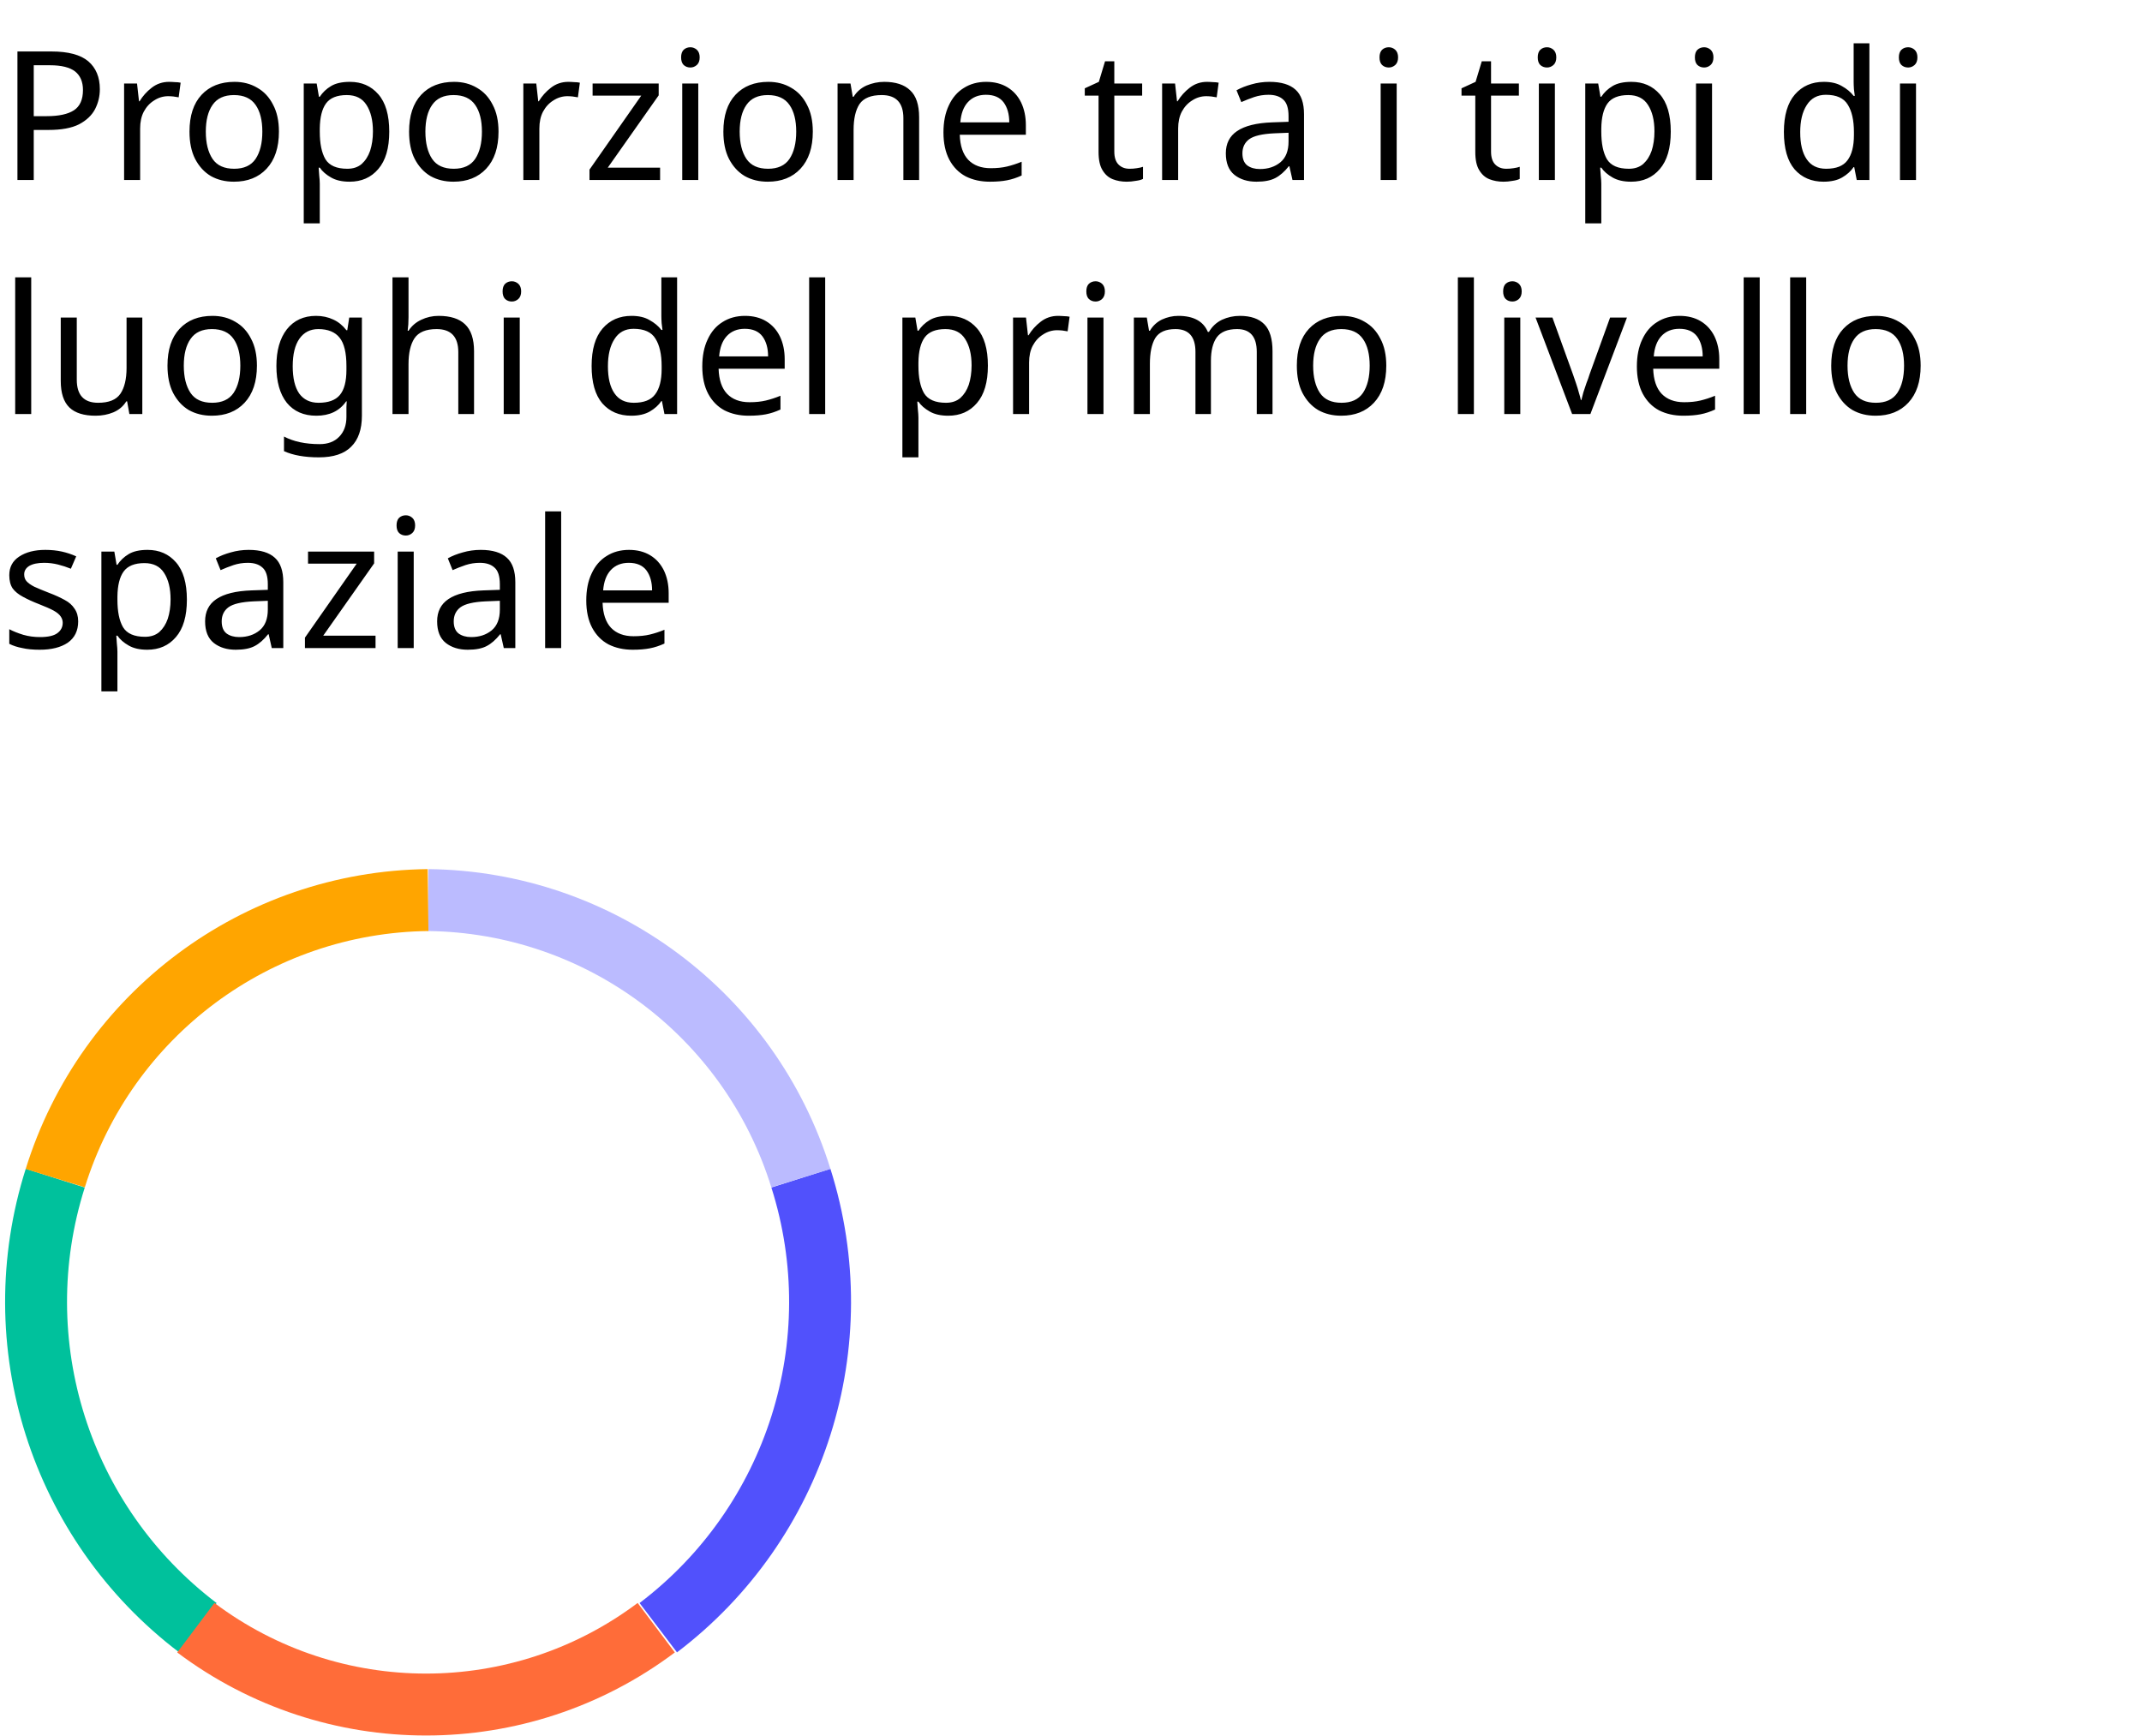
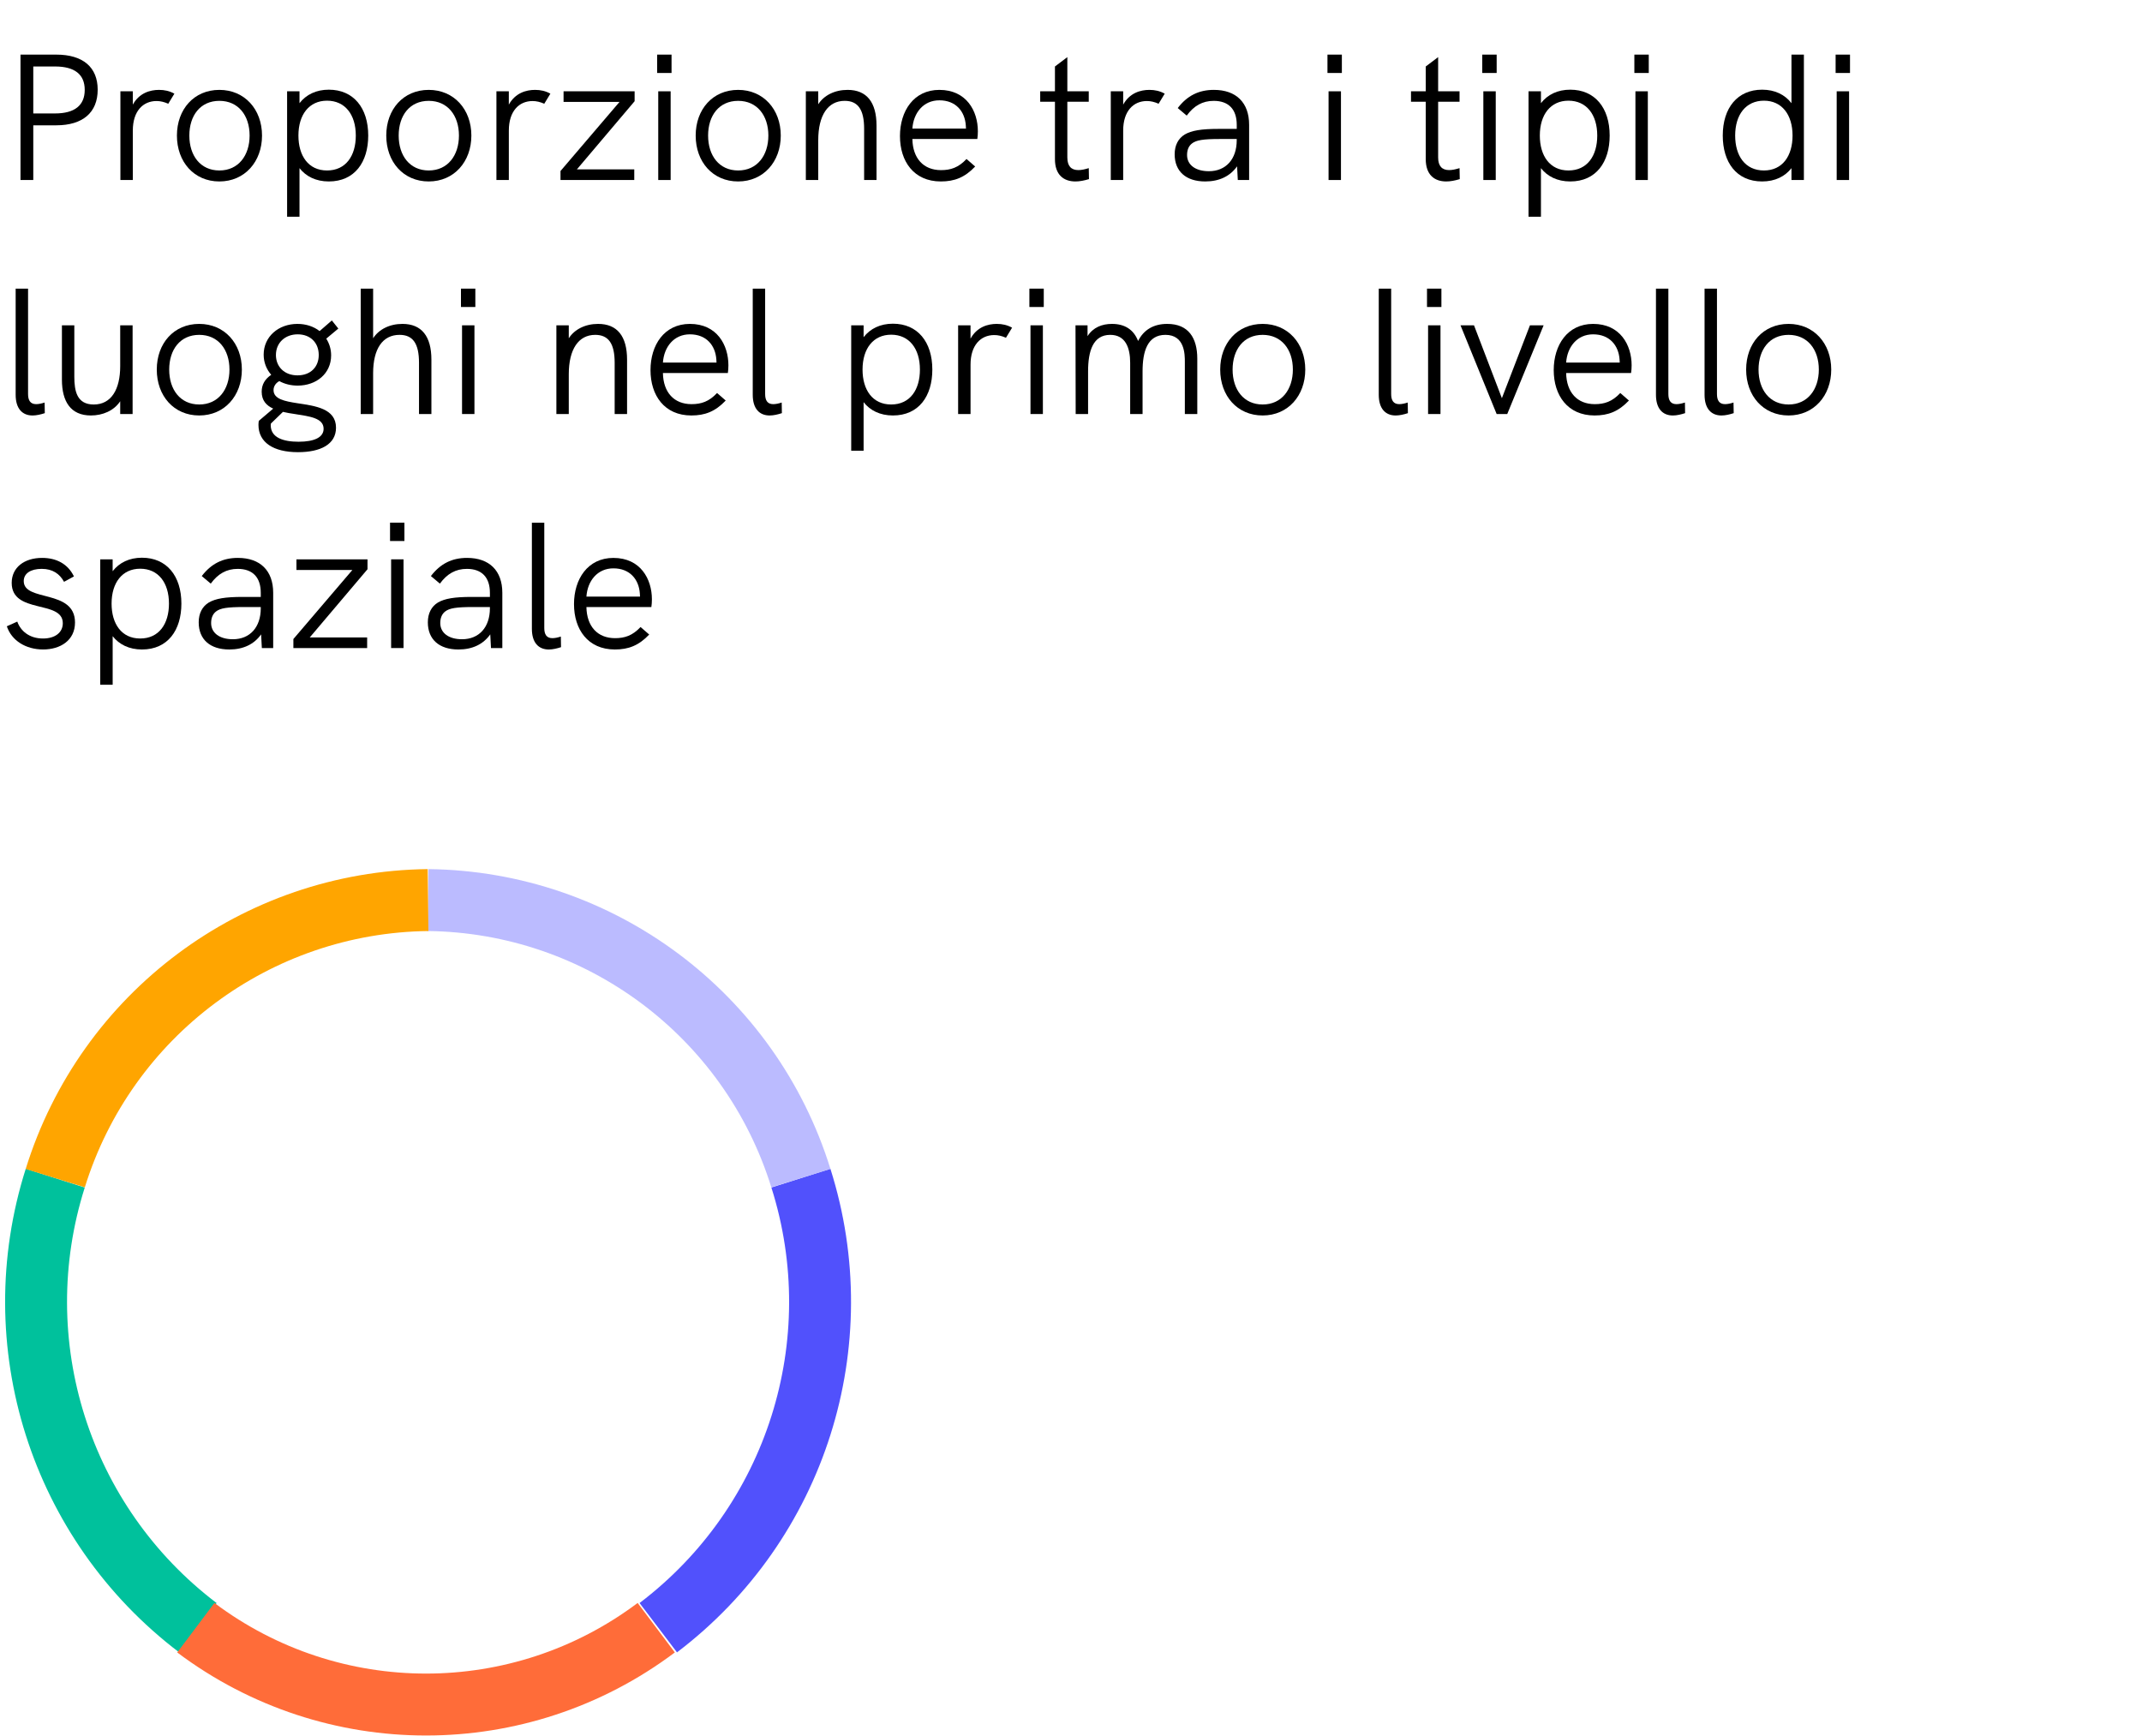
- <svg xmlns="http://www.w3.org/2000/svg" width="119" height="96.409" viewBox="0 0 119 96.409">
-   <g id="Raggruppa_22302" data-name="Raggruppa 22302" transform="translate(-175 -320)">
-     <text id="Proporzione_tra_i_tipi_di_luoghi_del_primo_livello_spaziale" data-name="Proporzione tra i tipi di luoghi del primo livello spaziale" transform="translate(175 320)" font-size="10" font-family="HKGrotesk-Regular, HK Grotesk">
-       <tspan x="0" y="10">Proporzione tra i tipi di </tspan>
-       <tspan x="0" y="23">luoghi del primo livello </tspan>
-       <tspan x="0" y="36">spaziale</tspan>
-     </text>
-     <g id="Raggruppa_4036" data-name="Raggruppa 4036" transform="translate(163.199 400.058)">
-       <g id="Group_285" data-name="Group 285">
-         <g id="Group_256" data-name="Group 256" transform="translate(12 -32)">
-           <path id="Path_97" data-name="Path 97" d="M36.372,42.363A22.718,22.718,0,0,0,44.295,17.39" fill="none" stroke="#5151fc" stroke-miterlimit="10" stroke-width="3.44" />
-           <path id="Path_100" data-name="Path 100" d="M2.871,17.39a22.718,22.718,0,0,0,7.923,24.973" fill="none" stroke="#00c19c" stroke-miterlimit="10" stroke-width="3.44" />
-           <path id="Path_101" data-name="Path 101" d="M10.681,42.363a21.291,21.291,0,0,0,25.578,0" fill="none" stroke="#ff6c39" stroke-miterlimit="10" stroke-width="3.44" />
-           <path id="Path_102" data-name="Path 102" d="M44.295,17.39A21.949,21.949,0,0,0,23.583,1.942" fill="none" stroke="#bbf" stroke-miterlimit="10" stroke-width="3.44" />
-           <path id="Path_103" data-name="Path 103" d="M23.583,1.942A21.949,21.949,0,0,0,2.871,17.39" fill="none" stroke="orange" stroke-miterlimit="10" stroke-width="3.44" />
-         </g>
-       </g>
+ <svg xmlns="http://www.w3.org/2000/svg" version="1.1" id="Livello_1" x="0px" y="0px" viewBox="0 0 119 96.409" enable-background="new 0 0 119 96.409" xml:space="preserve">
+   <g enable-background="new    ">
+     <path d="M1.139,3.034h1.989c1.479,0,2.299,0.699,2.299,1.948c0,1.27-0.83,1.979-2.299,1.979h-1.279V10   H1.139V3.034z M3.058,6.302c1.09,0,1.649-0.449,1.649-1.309c0-0.86-0.56-1.3-1.649-1.3H1.849   v2.608H3.058z" />
+     <path d="M9.688,5.203L9.348,5.763C9.118,5.662,8.908,5.612,8.698,5.612c-0.76,0-1.319,0.569-1.319,1.64   V10H6.689V5.072h0.689V5.812c0.36-0.649,0.959-0.819,1.459-0.819   C9.138,4.993,9.418,5.053,9.688,5.203z" />
+     <path d="M9.829,7.531c0-1.459,0.95-2.538,2.359-2.538c1.399,0,2.369,1.079,2.369,2.538   c0,1.449-0.959,2.549-2.369,2.549S9.829,8.99,9.829,7.531z M13.867,7.531   c0-1.119-0.63-1.929-1.679-1.929c-1.06,0-1.669,0.819-1.669,1.929c0,1.119,0.62,1.939,1.669,1.939   C13.248,9.471,13.867,8.631,13.867,7.531z" />
+     <path d="M20.457,7.531c0,1.47-0.75,2.549-2.189,2.549c-0.719,0-1.269-0.28-1.629-0.739v2.698   h-0.689v-6.967h0.689v0.66c0.37-0.479,0.93-0.75,1.629-0.75C19.637,4.982,20.457,5.992,20.457,7.531   z M19.767,7.531c0-1.169-0.6-1.938-1.599-1.938c-0.99,0-1.589,0.77-1.589,1.938   c0,1.119,0.55,1.939,1.589,1.939C19.217,9.471,19.767,8.65,19.767,7.531z" />
+     <path d="M21.459,7.531c0-1.459,0.95-2.538,2.359-2.538c1.399,0,2.369,1.079,2.369,2.538   c0,1.449-0.959,2.549-2.369,2.549S21.459,8.99,21.459,7.531z M25.497,7.531   c0-1.119-0.63-1.929-1.679-1.929c-1.06,0-1.669,0.819-1.669,1.929c0,1.119,0.62,1.939,1.669,1.939   C24.877,9.471,25.497,8.631,25.497,7.531z" />
+     <path d="M30.577,5.203L30.237,5.763c-0.229-0.101-0.439-0.15-0.649-0.15   c-0.76,0-1.319,0.569-1.319,1.64V10H27.579V5.072h0.689V5.812c0.36-0.649,0.959-0.819,1.459-0.819   C30.027,4.993,30.308,5.053,30.577,5.203z" />
+     <path d="M35.257,5.622l-3.208,3.788h3.188V10h-4.098V9.5l3.278-3.838h-3.108V5.072h3.948V5.622z" />
+     <path d="M36.509,3.034h0.799v1.02h-0.799V3.034z M36.569,5.072h0.689V10h-0.689V5.072z" />
+     <path d="M38.649,7.531c0-1.459,0.949-2.538,2.358-2.538c1.399,0,2.369,1.079,2.369,2.538   c0,1.449-0.959,2.549-2.369,2.549S38.649,8.99,38.649,7.531z M42.687,7.531   c0-1.119-0.63-1.929-1.679-1.929c-1.06,0-1.669,0.819-1.669,1.929c0,1.119,0.62,1.939,1.669,1.939   C42.067,9.471,42.687,8.631,42.687,7.531z" />
+     <path d="M48.696,6.981V10h-0.689V7.151c0-1.06-0.34-1.549-1.08-1.549   c-0.93,0-1.469,0.8-1.469,2.188V10h-0.689V5.072h0.689v0.72c0.32-0.499,0.919-0.799,1.629-0.799   C48.146,4.993,48.696,5.673,48.696,6.981z" />
+     <path d="M54.296,7.722h-3.608c0.02,1.079,0.62,1.729,1.589,1.729c0.54,0,0.969-0.14,1.419-0.619   L54.176,9.25c-0.58,0.61-1.149,0.83-1.909,0.83c-1.499,0-2.269-1.119-2.269-2.519   c0-1.39,0.76-2.568,2.189-2.568c1.509,0,2.139,1.179,2.139,2.298   C54.326,7.432,54.316,7.602,54.296,7.722z M50.688,7.142h2.979c0-0.021-0.01-0.07-0.01-0.16   c-0.05-0.8-0.56-1.409-1.469-1.409C51.298,5.572,50.748,6.272,50.688,7.142z" />
+     <path d="M60.498,9.95c-0.26,0.08-0.521,0.13-0.75,0.13c-0.66,0-1.14-0.37-1.14-1.239V5.652   h-0.819V5.072h0.819V3.693l0.689-0.52v1.898h1.189v0.58h-1.189v3.099   c0,0.479,0.22,0.699,0.61,0.699c0.17,0,0.36-0.04,0.58-0.109L60.498,9.95z" />
+     <path d="M64.707,5.203L64.367,5.763C64.137,5.662,63.928,5.612,63.717,5.612   c-0.76,0-1.318,0.569-1.318,1.64V10h-0.689V5.072h0.689V5.812c0.359-0.649,0.959-0.819,1.459-0.819   C64.157,4.993,64.438,5.053,64.707,5.203z" />
+     <path d="M69.396,6.932V10H68.767l-0.04-0.76c-0.39,0.55-0.989,0.84-1.77,0.84   c-1.068,0-1.698-0.56-1.698-1.51c0-0.499,0.2-0.879,0.56-1.099   c0.38-0.22,0.91-0.311,1.879-0.311h1.01V6.932c0-0.859-0.45-1.329-1.279-1.329   c-0.62,0-1.1,0.27-1.5,0.819l-0.499-0.42c0.529-0.689,1.169-1.009,2.009-1.009   C68.677,4.993,69.396,5.702,69.396,6.932z M68.707,7.791V7.722h-0.949   c-0.91,0-1.3,0.06-1.539,0.249c-0.181,0.141-0.271,0.36-0.271,0.64   c0,0.55,0.47,0.9,1.21,0.9C68.107,9.511,68.707,8.841,68.707,7.791z" />
+     <path d="M73.748,3.034h0.8v1.02h-0.8V3.034z M73.809,5.072h0.689V10h-0.689V5.072z" />
+     <path d="M81.098,9.95c-0.26,0.08-0.521,0.13-0.75,0.13c-0.66,0-1.14-0.37-1.14-1.239V5.652   h-0.819V5.072h0.819V3.693l0.689-0.52v1.898h1.189v0.58h-1.189v3.099   c0,0.479,0.22,0.699,0.61,0.699c0.17,0,0.359-0.04,0.579-0.109L81.098,9.95z" />
+     <path d="M82.348,3.034h0.8v1.02h-0.8V3.034z M82.408,5.072h0.689V10H82.408V5.072z" />
+     <path d="M89.426,7.531c0,1.47-0.75,2.549-2.189,2.549c-0.719,0-1.27-0.28-1.629-0.739v2.698h-0.689   v-6.967h0.689v0.66c0.369-0.479,0.93-0.75,1.629-0.75C88.605,4.982,89.426,5.992,89.426,7.531z    M88.736,7.531c0-1.169-0.6-1.938-1.6-1.938c-0.99,0-1.59,0.77-1.59,1.938   c0,1.119,0.551,1.939,1.59,1.939C88.186,9.471,88.736,8.65,88.736,7.531z" />
+     <path d="M90.798,3.034h0.8v1.02h-0.8V3.034z M90.857,5.072h0.689V10h-0.689V5.072z" />
+     <path d="M100.216,3.034V10h-0.69V9.341c-0.359,0.459-0.908,0.739-1.629,0.739   c-1.438,0-2.188-1.079-2.188-2.549c0-1.539,0.819-2.549,2.188-2.549c0.7,0,1.26,0.271,1.629,0.75   V3.034H100.216z M99.586,7.531c0-1.169-0.6-1.938-1.589-1.938c-0.999,0-1.599,0.77-1.599,1.938   c0,1.119,0.549,1.939,1.599,1.939C99.036,9.471,99.586,8.65,99.586,7.531z" />
+     <path d="M101.979,3.034h0.799v1.02h-0.799V3.034z M102.038,5.072h0.689V10h-0.689V5.072z" />
+   </g>
+   <g enable-background="new    ">
+     <path d="M0.87,21.931v-5.896h0.689v5.856c0,0.34,0.12,0.56,0.45,0.56   c0.15,0,0.32-0.04,0.47-0.09l0.01,0.59c-0.21,0.069-0.46,0.13-0.68,0.13   C1.239,23.08,0.87,22.7,0.87,21.931z" />
+     <path d="M7.367,18.072V23H6.678v-0.71c-0.35,0.53-0.979,0.79-1.629,0.79   c-1.12,0-1.609-0.77-1.609-1.989v-3.019h0.689v2.849c0,0.8,0.14,1.55,1.08,1.55   c0.979,0,1.469-0.85,1.469-2.129v-2.27H7.367z" />
+     <path d="M8.71,20.531c0-1.459,0.949-2.538,2.358-2.538c1.399,0,2.369,1.079,2.369,2.538   c0,1.449-0.959,2.549-2.369,2.549S8.71,21.99,8.71,20.531z M12.748,20.531   c0-1.119-0.63-1.929-1.679-1.929c-1.06,0-1.669,0.819-1.669,1.929c0,1.119,0.62,1.939,1.669,1.939   C12.128,22.471,12.748,21.631,12.748,20.531z" />
+     <path d="M18.667,23.76c0,0.93-0.87,1.359-2.109,1.359c-1.369,0-2.199-0.54-2.199-1.52   c0-0.1,0.01-0.16,0.02-0.22l0.799-0.68c-0.38-0.17-0.64-0.45-0.64-0.939   c0-0.399,0.18-0.699,0.53-0.939c-0.26-0.3-0.42-0.68-0.42-1.119c0-1,0.82-1.709,1.879-1.709   c0.48,0,0.91,0.149,1.229,0.399l0.68-0.59l0.36,0.45l-0.67,0.56   c0.17,0.27,0.27,0.579,0.27,0.93c0,1.009-0.819,1.679-1.859,1.679   c-0.38,0-0.729-0.09-1.02-0.25c-0.2,0.11-0.32,0.29-0.32,0.5c0,0.5,0.62,0.619,1.329,0.729   C17.508,22.55,18.667,22.69,18.667,23.76z M17.978,23.819c0-0.6-0.779-0.689-1.599-0.819   c-0.22-0.03-0.45-0.07-0.66-0.12l-0.669,0.649c-0.01,0.051-0.01,0.07-0.01,0.091   c0,0.699,0.71,0.919,1.549,0.919C17.458,24.539,17.978,24.299,17.978,23.819z M15.329,19.722   c0,0.64,0.46,1.13,1.199,1.13c0.74,0,1.18-0.48,1.18-1.13c0-0.68-0.46-1.149-1.169-1.149   C15.839,18.572,15.329,19.042,15.329,19.722z" />
+     <path d="M23.967,19.981V23h-0.689v-2.849c0-1.069-0.34-1.549-1.08-1.549   c-0.939,0-1.469,0.77-1.469,2.129V23h-0.689v-6.966H20.729v2.758   c0.32-0.499,0.919-0.799,1.629-0.799C23.417,17.993,23.967,18.673,23.967,19.981z" />
+     <path d="M25.609,16.034h0.799v1.02h-0.799V16.034z M25.669,18.072h0.689V23h-0.689V18.072z" />
+     <path d="M34.837,19.981V23h-0.689v-2.849c0-1.06-0.34-1.549-1.08-1.549   c-0.93,0-1.469,0.8-1.469,2.188V23h-0.689v-4.928h0.689v0.72   c0.32-0.499,0.919-0.799,1.629-0.799C34.287,17.993,34.837,18.673,34.837,19.981z" />
+     <path d="M40.437,20.722h-3.608c0.02,1.079,0.62,1.729,1.589,1.729c0.54,0,0.969-0.14,1.419-0.619   L40.317,22.25c-0.58,0.61-1.149,0.83-1.909,0.83c-1.499,0-2.269-1.119-2.269-2.519   c0-1.39,0.76-2.568,2.189-2.568c1.509,0,2.139,1.179,2.139,2.298   C40.467,20.432,40.457,20.602,40.437,20.722z M36.829,20.142h2.979c0-0.021-0.01-0.07-0.01-0.16   c-0.05-0.8-0.56-1.409-1.469-1.409C37.438,18.572,36.889,19.272,36.829,20.142z" />
+     <path d="M41.819,21.931v-5.896h0.689v5.856c0,0.34,0.12,0.56,0.45,0.56   c0.15,0,0.32-0.04,0.47-0.09l0.01,0.59c-0.21,0.069-0.46,0.13-0.68,0.13   C42.188,23.08,41.819,22.7,41.819,21.931z" />
+     <path d="M51.796,20.531c0,1.47-0.75,2.549-2.189,2.549c-0.719,0-1.269-0.28-1.629-0.739v2.698   h-0.689v-6.967h0.689v0.66c0.37-0.479,0.93-0.75,1.629-0.75   C50.977,17.982,51.796,18.992,51.796,20.531z M51.107,20.531c0-1.169-0.6-1.938-1.599-1.938   c-0.99,0-1.589,0.77-1.589,1.938c0,1.119,0.55,1.939,1.589,1.939   C50.557,22.471,51.107,21.65,51.107,20.531z" />
+     <path d="M56.227,18.203l-0.34,0.56c-0.229-0.101-0.439-0.15-0.649-0.15   c-0.76,0-1.319,0.569-1.319,1.64V23H53.229v-4.928h0.689v0.74c0.36-0.649,0.959-0.819,1.459-0.819   C55.678,17.993,55.958,18.053,56.227,18.203z" />
+     <path d="M57.188,16.034h0.799v1.02h-0.799V16.034z M57.249,18.072h0.689V23h-0.689V18.072z" />
+     <path d="M66.516,19.922V23H65.825v-2.889c0-0.42,0-1.509-1.079-1.509c-1,0-1.27,0.919-1.27,2.028V23   h-0.689v-2.849c0-0.819-0.25-1.549-1.109-1.549c-0.959,0-1.229,0.909-1.229,2.028V23h-0.689   l-0.01-4.928h0.669v0.601c0.311-0.49,0.811-0.68,1.359-0.68c0.689,0,1.199,0.3,1.449,0.949   c0.32-0.63,0.869-0.949,1.619-0.949C66.025,17.993,66.516,18.772,66.516,19.922z" />
+     <path d="M67.789,20.531c0-1.459,0.949-2.538,2.358-2.538c1.399,0,2.368,1.079,2.368,2.538   c0,1.449-0.959,2.549-2.368,2.549S67.789,21.99,67.789,20.531z M71.826,20.531   c0-1.119-0.629-1.929-1.679-1.929c-1.06,0-1.669,0.819-1.669,1.929   c0,1.119,0.619,1.939,1.669,1.939C71.207,22.471,71.826,21.631,71.826,20.531z" />
+     <path d="M76.598,21.931v-5.896h0.689v5.856c0,0.34,0.121,0.56,0.45,0.56   c0.149,0,0.319-0.04,0.47-0.09l0.01,0.59c-0.209,0.069-0.459,0.13-0.68,0.13   C76.968,23.08,76.598,22.7,76.598,21.931z" />
+     <path d="M79.278,16.034h0.8v1.02h-0.8V16.034z M79.338,18.072h0.689V23h-0.689V18.072z" />
+     <path d="M81.139,18.072h0.75l1.549,4.048l1.559-4.048h0.76L83.736,23h-0.589L81.139,18.072z" />
+     <path d="M90.615,20.722h-3.607c0.02,1.079,0.619,1.729,1.59,1.729c0.539,0,0.969-0.14,1.418-0.619   L90.496,22.25c-0.58,0.61-1.149,0.83-1.909,0.83c-1.499,0-2.269-1.119-2.269-2.519   c0-1.39,0.76-2.568,2.189-2.568c1.508,0,2.139,1.179,2.139,2.298   C90.646,20.432,90.636,20.602,90.615,20.722z M87.008,20.142h2.979c0-0.021-0.01-0.07-0.01-0.16   c-0.051-0.8-0.561-1.409-1.469-1.409C87.617,18.572,87.068,19.272,87.008,20.142z" />
+     <path d="M91.998,21.931v-5.896h0.689v5.856c0,0.34,0.12,0.56,0.449,0.56   c0.15,0,0.32-0.04,0.471-0.09l0.01,0.59c-0.21,0.069-0.46,0.13-0.68,0.13   C92.367,23.08,91.998,22.7,91.998,21.931z" />
+     <path d="M94.698,21.931v-5.896h0.689v5.856c0,0.34,0.12,0.56,0.45,0.56   c0.149,0,0.319-0.04,0.469-0.09l0.011,0.59c-0.21,0.069-0.46,0.13-0.68,0.13   C95.068,23.08,94.698,22.7,94.698,21.931z" />
+     <path d="M97.008,20.531c0-1.459,0.949-2.538,2.359-2.538c1.398,0,2.368,1.079,2.368,2.538   c0,1.449-0.96,2.549-2.368,2.549C97.957,23.08,97.008,21.99,97.008,20.531z M101.046,20.531   c0-1.119-0.63-1.929-1.679-1.929c-1.061,0-1.67,0.819-1.67,1.929   c0,1.119,0.62,1.939,1.67,1.939C100.426,22.471,101.046,21.631,101.046,20.531z" />
+   </g>
+   <g enable-background="new    ">
+     <path d="M0.38,34.791l0.58-0.26c0.18,0.51,0.66,0.939,1.429,0.939   c0.669,0,1.1-0.33,1.1-0.85c0-1.31-2.839-0.49-2.839-2.239c0-0.859,0.7-1.389,1.689-1.389   c0.79,0,1.429,0.329,1.769,1.029l-0.55,0.3c-0.24-0.44-0.63-0.72-1.239-0.72   c-0.61,0-1,0.25-1,0.68c0,1.169,2.848,0.43,2.848,2.299c0,0.999-0.819,1.499-1.769,1.499   C1.429,36.08,0.64,35.58,0.38,34.791z" />
+     <path d="M10.077,33.531c0,1.47-0.75,2.549-2.189,2.549c-0.719,0-1.269-0.28-1.629-0.739v2.698   H5.569v-6.967h0.689v0.66c0.37-0.479,0.93-0.75,1.629-0.75   C9.257,30.982,10.077,31.992,10.077,33.531z M9.387,33.531c0-1.169-0.6-1.938-1.599-1.938   c-0.99,0-1.589,0.77-1.589,1.938c0,1.119,0.55,1.939,1.589,1.939   C8.837,35.471,9.387,34.65,9.387,33.531z" />
+     <path d="M15.177,32.932V36h-0.63l-0.04-0.76c-0.39,0.55-0.989,0.84-1.769,0.84   c-1.069,0-1.699-0.56-1.699-1.51c0-0.499,0.2-0.879,0.56-1.099   c0.38-0.22,0.91-0.311,1.879-0.311h1.009v-0.229c0-0.859-0.45-1.329-1.279-1.329   c-0.62,0-1.099,0.27-1.499,0.819l-0.5-0.42c0.529-0.689,1.169-1.009,2.009-1.009   C14.458,30.993,15.177,31.702,15.177,32.932z M14.487,33.791v-0.069h-0.949   c-0.91,0-1.299,0.06-1.539,0.249c-0.18,0.141-0.27,0.36-0.27,0.64   c0,0.55,0.47,0.9,1.209,0.9C13.888,35.511,14.487,34.841,14.487,33.791z" />
+     <path d="M20.417,31.622l-3.208,3.788h3.188V36h-4.098v-0.5l3.278-3.838h-3.108v-0.59h3.948V31.622z" />
+     <path d="M21.669,29.034h0.799v1.02h-0.799V29.034z M21.729,31.072h0.689V36h-0.689V31.072z" />
+     <path d="M27.907,32.932V36h-0.63l-0.04-0.76c-0.39,0.55-0.989,0.84-1.769,0.84   c-1.069,0-1.699-0.56-1.699-1.51c0-0.499,0.2-0.879,0.56-1.099   c0.38-0.22,0.91-0.311,1.879-0.311h1.009v-0.229c0-0.859-0.45-1.329-1.279-1.329   c-0.62,0-1.099,0.27-1.499,0.819l-0.5-0.42c0.529-0.689,1.169-1.009,2.009-1.009   C27.188,30.993,27.907,31.702,27.907,32.932z M27.217,33.791v-0.069h-0.949   c-0.91,0-1.299,0.06-1.539,0.249c-0.18,0.141-0.27,0.36-0.27,0.64   c0,0.55,0.47,0.9,1.209,0.9C26.618,35.511,27.217,34.841,27.217,33.791z" />
+     <path d="M29.549,34.931v-5.896h0.689v5.856c0,0.34,0.12,0.56,0.45,0.56   c0.15,0,0.32-0.04,0.47-0.09l0.01,0.59c-0.21,0.069-0.46,0.13-0.68,0.13   C29.919,36.08,29.549,35.7,29.549,34.931z" />
+     <path d="M36.187,33.722h-3.608c0.02,1.079,0.62,1.729,1.589,1.729c0.54,0,0.969-0.14,1.419-0.619   L36.067,35.25c-0.58,0.61-1.149,0.83-1.909,0.83c-1.499,0-2.269-1.119-2.269-2.519   c0-1.39,0.76-2.568,2.189-2.568c1.509,0,2.139,1.179,2.139,2.298   C36.217,33.432,36.207,33.602,36.187,33.722z M32.579,33.142h2.979c0-0.021-0.01-0.07-0.01-0.16   c-0.05-0.8-0.56-1.409-1.469-1.409C33.188,31.572,32.639,32.272,32.579,33.142z" />
+   </g>
+   <g id="Group_285">
+     <g id="Group_256" transform="translate(12 -32)">
+       <path id="Path_97" fill="none" stroke="#5151FC" stroke-width="3.44" stroke-miterlimit="10" d="M24.571,122.421    c7.658-5.81,10.831-15.811,7.923-24.973" />
+       <path id="Path_100" fill="none" stroke="#00C19C" stroke-width="3.44" stroke-miterlimit="10" d="M-8.93,97.448    c-2.908,9.162,0.265,19.163,7.923,24.973" />
+       <path id="Path_101" fill="none" stroke="#FF6C39" stroke-width="3.44" stroke-miterlimit="10" d="M-1.12,122.421    c7.576,5.692,18.002,5.692,25.578,0" />
+       <path id="Path_102" fill="none" stroke="#BBBBFF" stroke-width="3.44" stroke-miterlimit="10" d="M32.494,97.448    c-2.821-9.098-11.187-15.338-20.712-15.448" />
+       <path id="Path_103" fill="none" stroke="#FFA500" stroke-width="3.44" stroke-miterlimit="10" d="M11.782,82    c-9.525,0.11-17.891,6.35-20.712,15.448" />
    </g>
  </g>
</svg>
